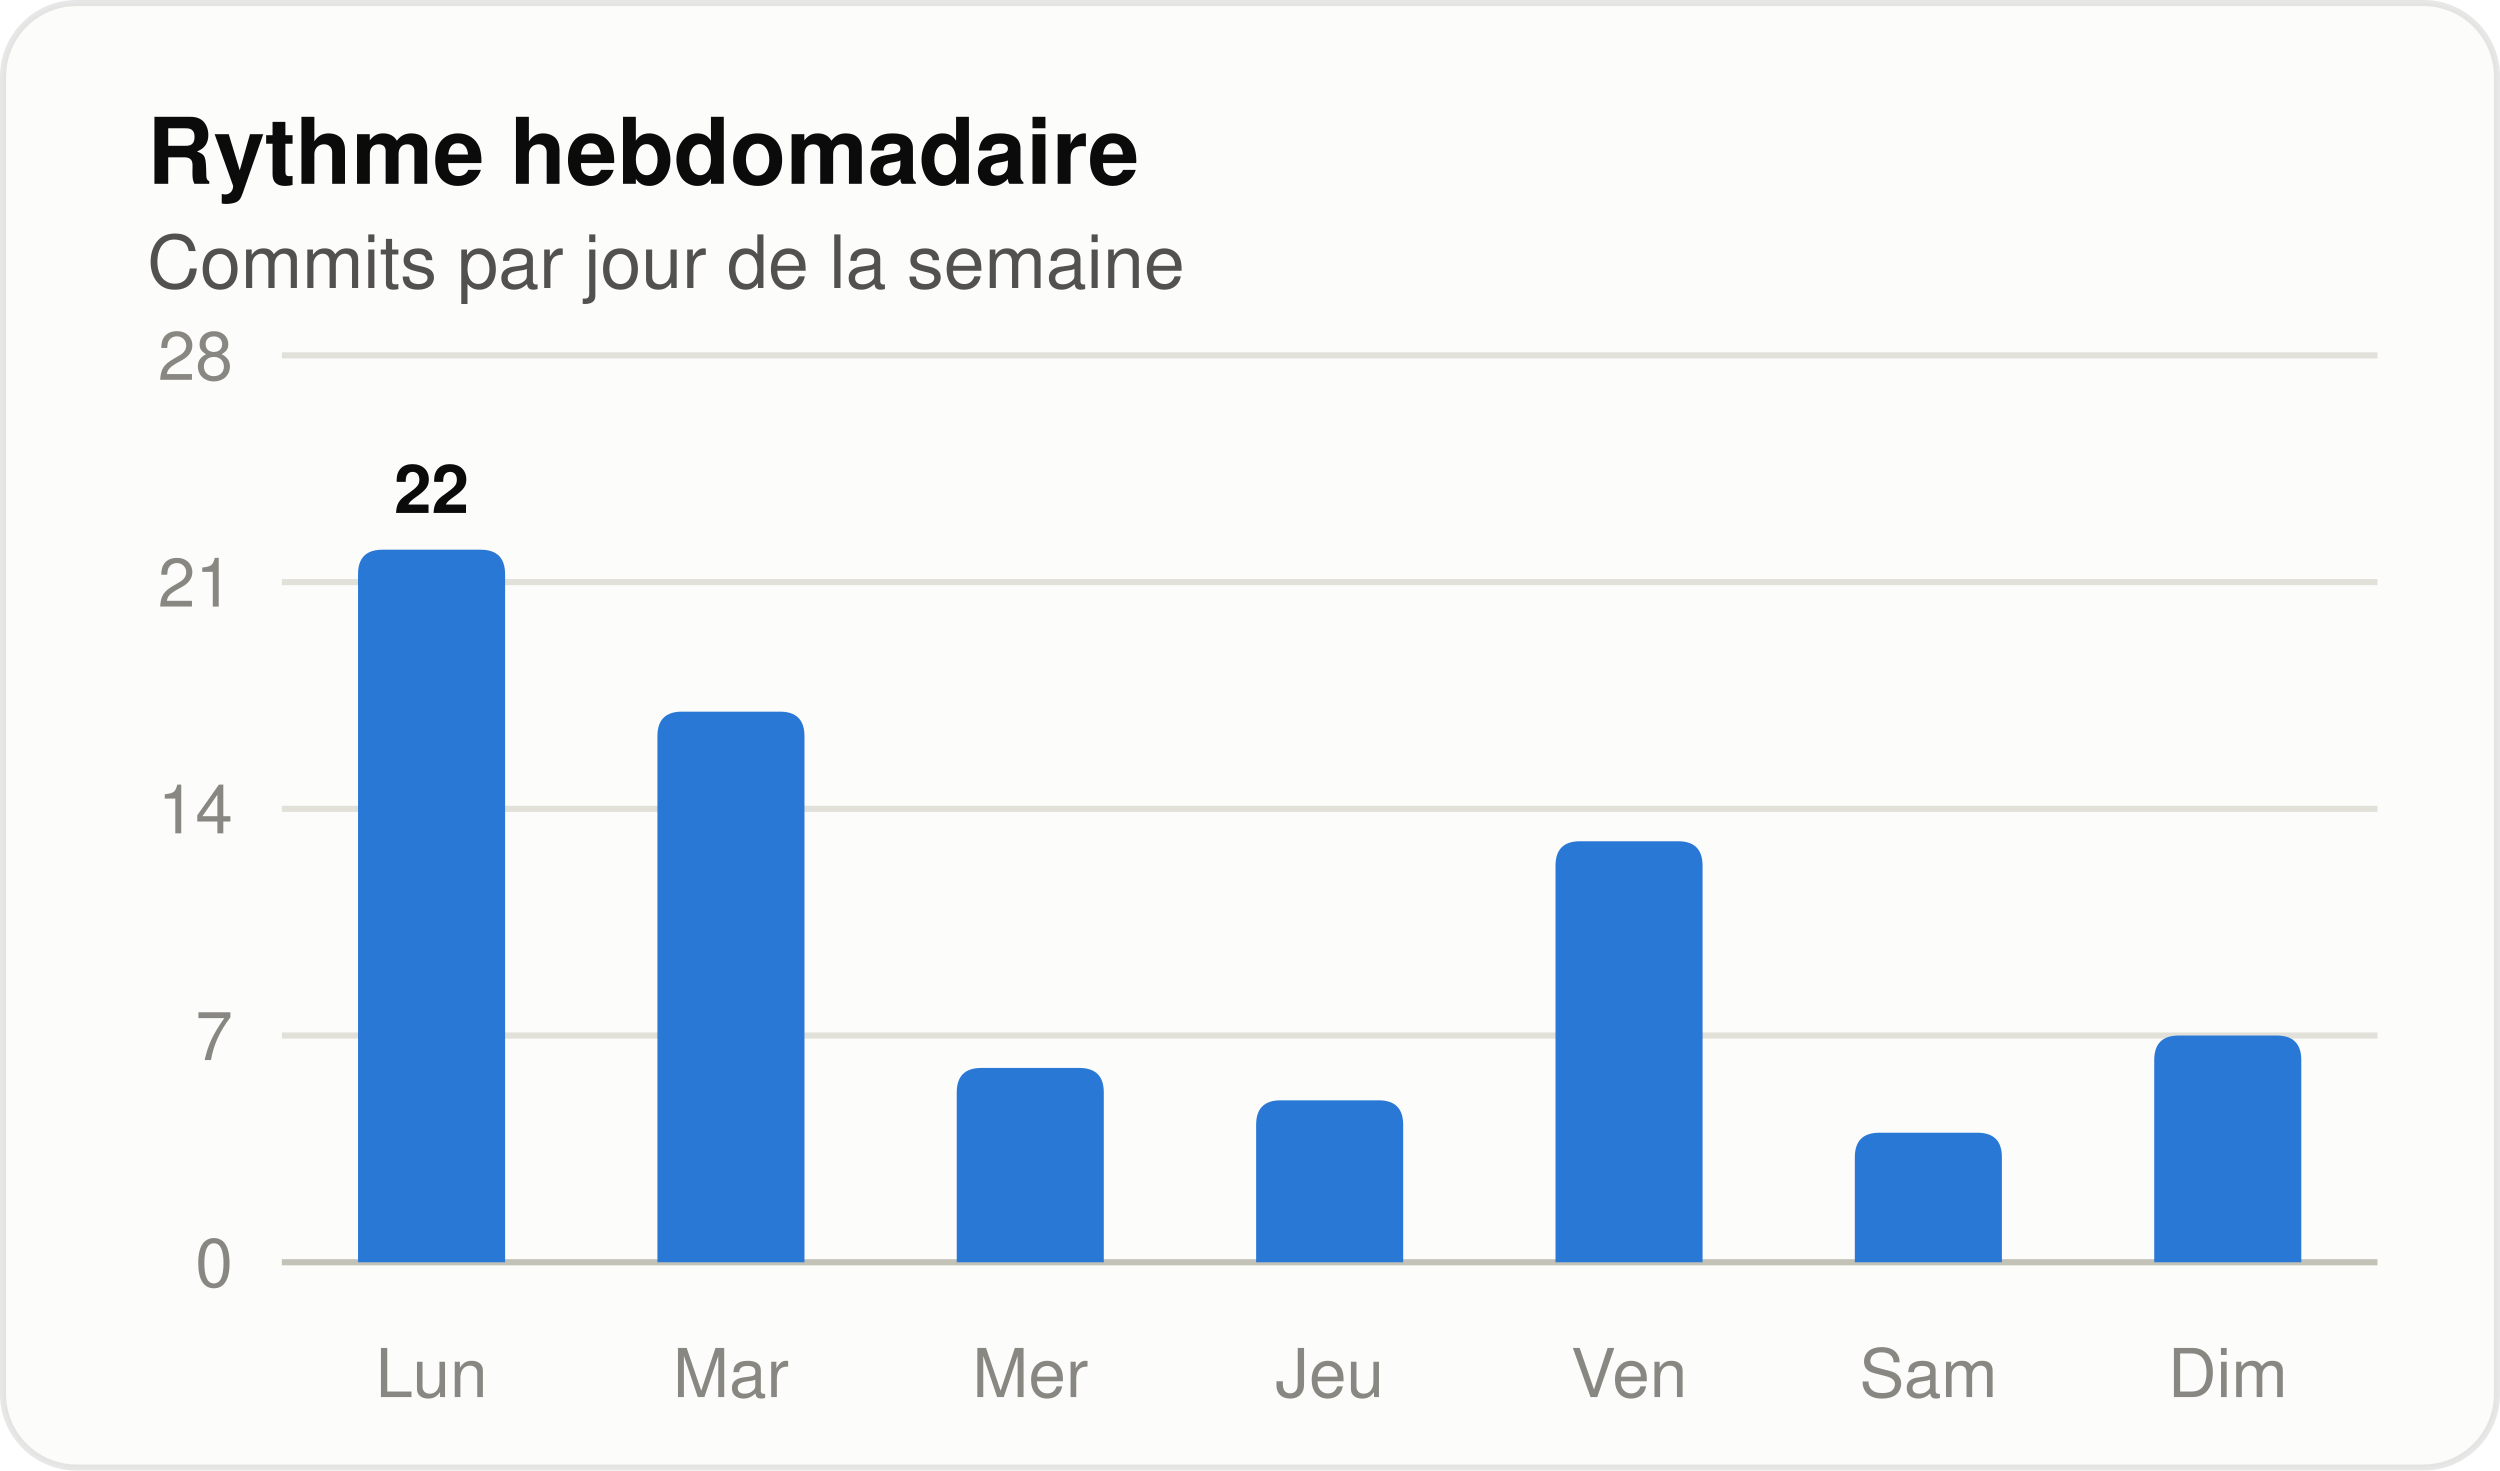
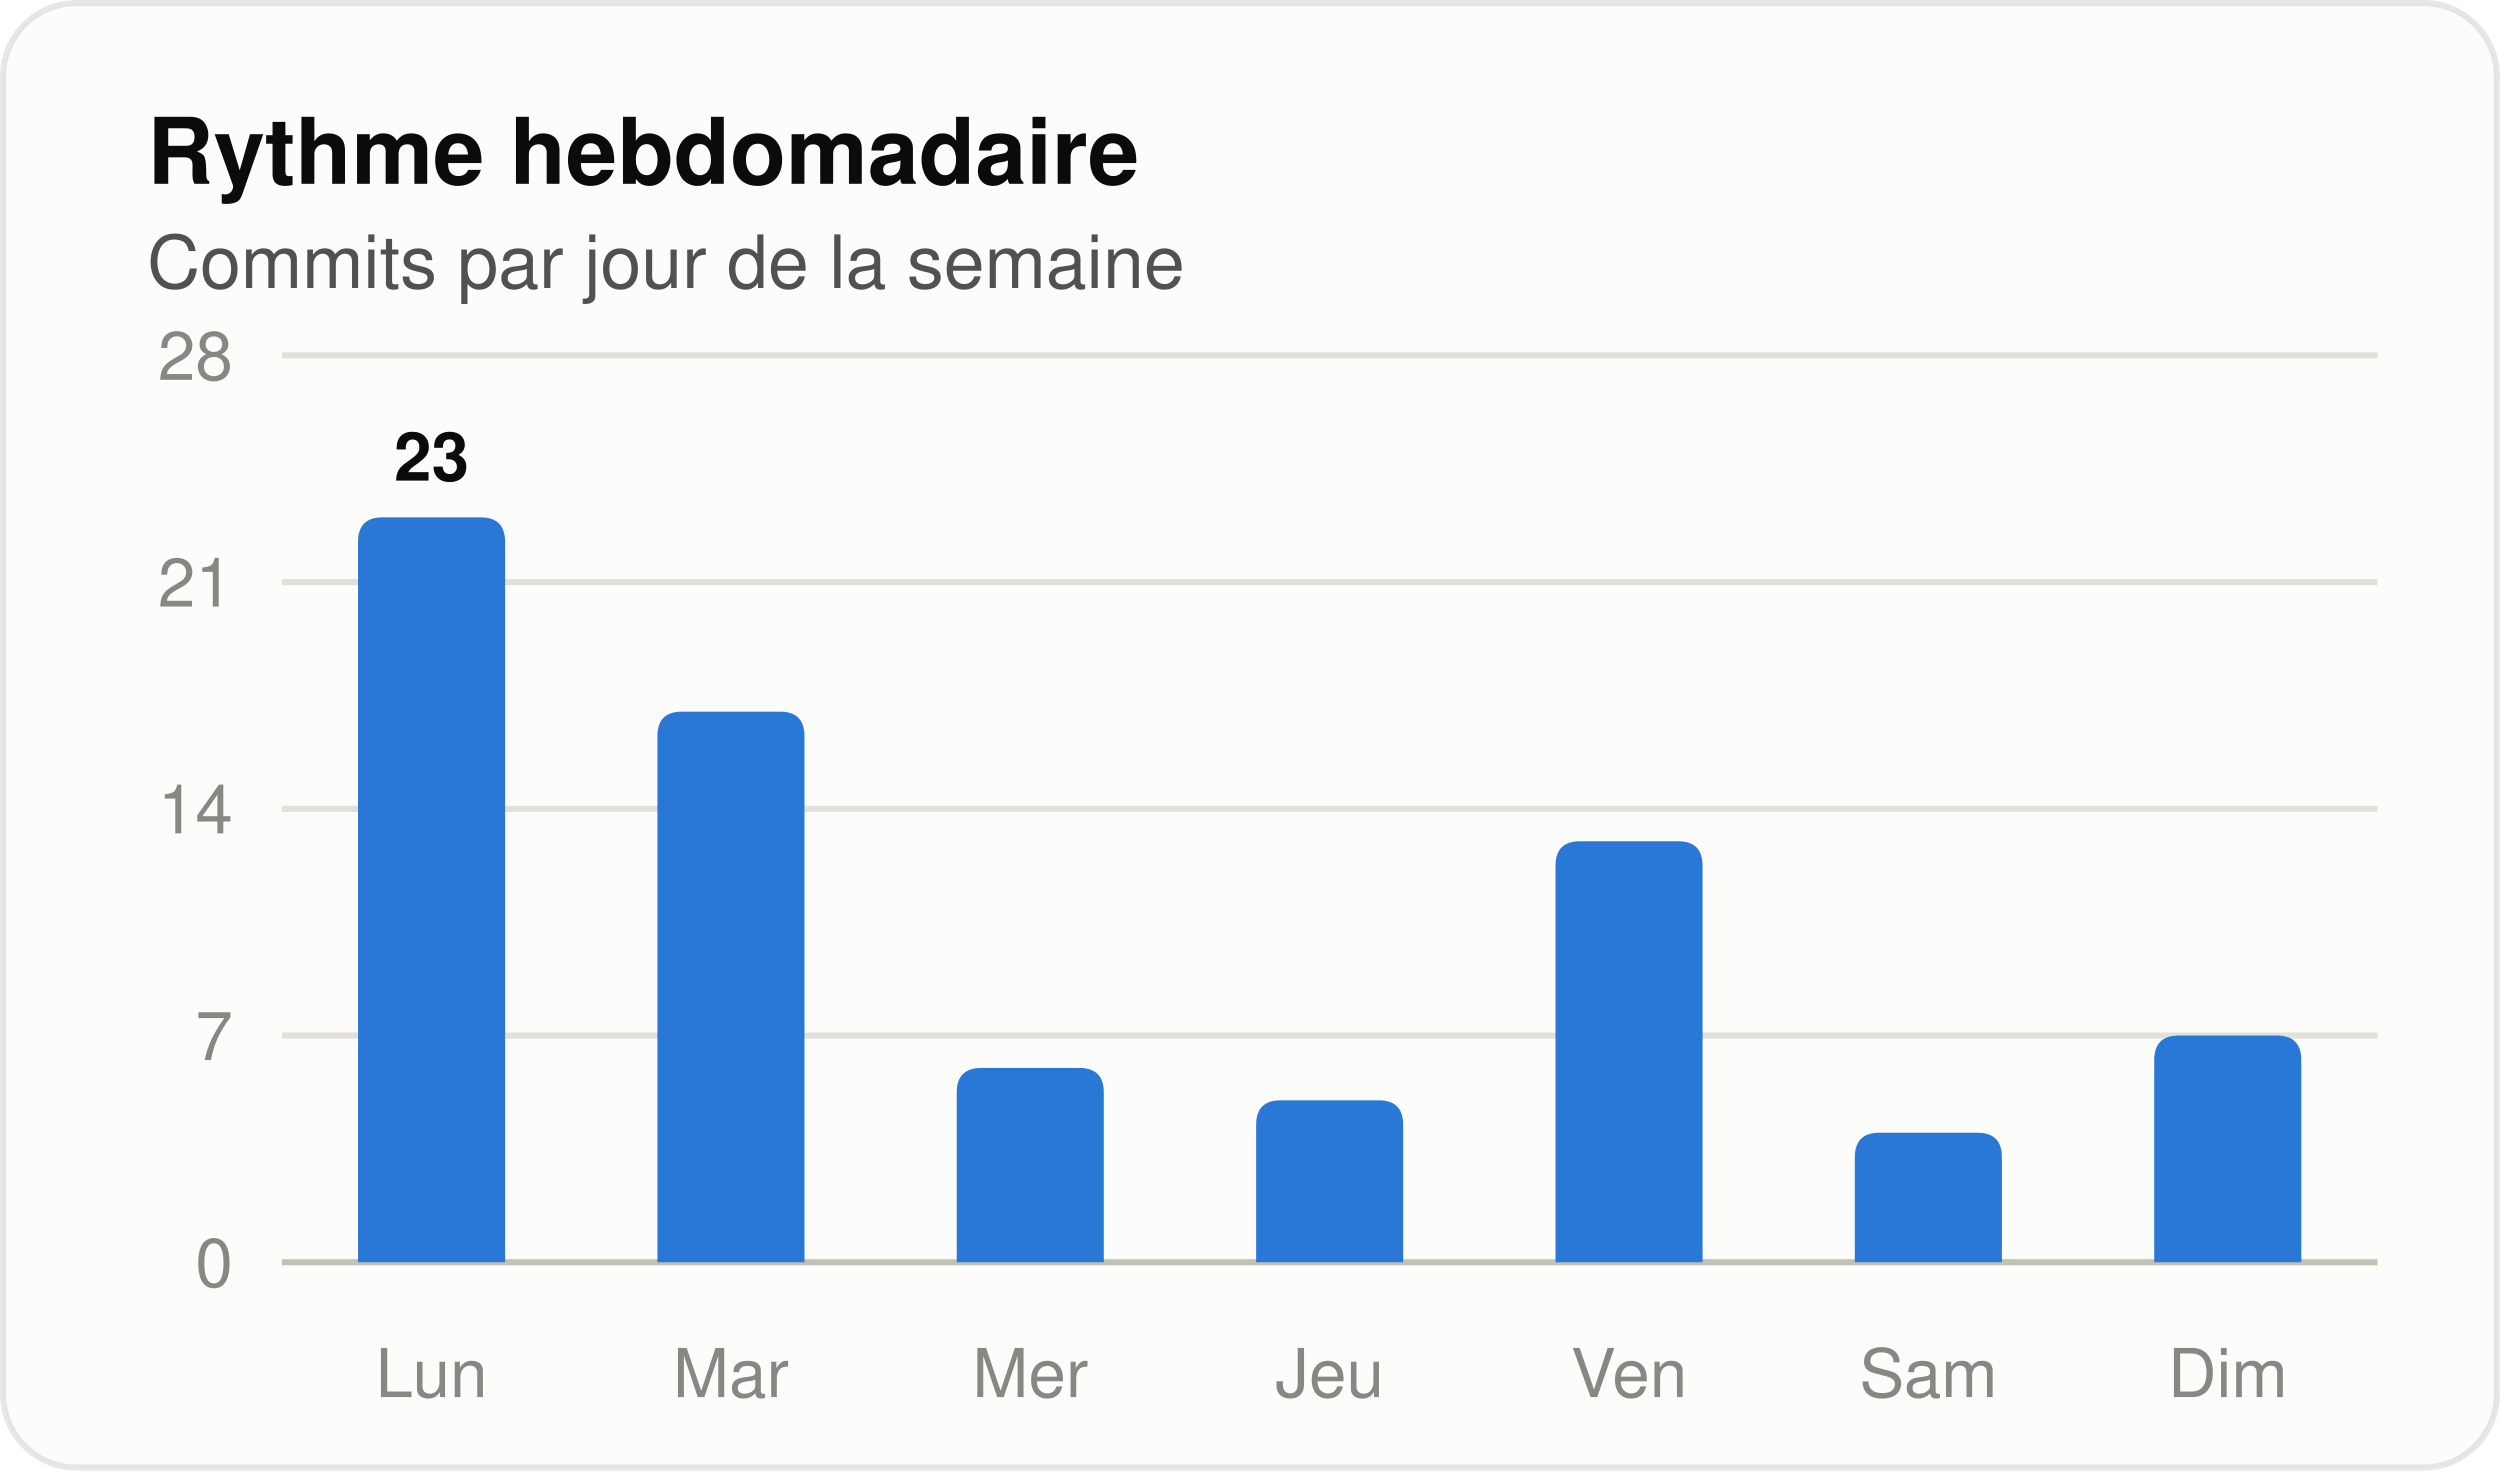
<svg xmlns="http://www.w3.org/2000/svg" width="408" height="240" viewBox="0 0 408 240" role="img" aria-label="Histogramme des commits par jour de la semaine" font-family="system-ui, 'Segoe UI', Ubuntu, Helvetica, Arial, sans-serif">
  <rect x="0.5" y="0.5" width="407" height="239" rx="12" fill="#fcfcfb" stroke="rgba(11,11,11,0.10)" />
  <text x="24" y="30" font-size="15" fill="#0b0b0b" font-weight="600">Rythme hebdomadaire</text>
  <text x="24" y="47" font-size="12" fill="#52514e">Commits par jour de la semaine</text>
  <line x1="46" y1="206.0" x2="388" y2="206.0" stroke="#c3c2b7" stroke-width="1" />
  <text x="38" y="210" font-size="11" fill="#898781" text-anchor="end" font-variant-numeric="tabular-nums">0</text>
  <line x1="46" y1="169.0" x2="388" y2="169.0" stroke="#e1e0d9" stroke-width="1" />
  <text x="38" y="173" font-size="11" fill="#898781" text-anchor="end" font-variant-numeric="tabular-nums">7</text>
  <line x1="46" y1="132.0" x2="388" y2="132.0" stroke="#e1e0d9" stroke-width="1" />
  <text x="38" y="136" font-size="11" fill="#898781" text-anchor="end" font-variant-numeric="tabular-nums">14</text>
  <line x1="46" y1="95.0" x2="388" y2="95.0" stroke="#e1e0d9" stroke-width="1" />
  <text x="38" y="99" font-size="11" fill="#898781" text-anchor="end" font-variant-numeric="tabular-nums">21</text>
  <line x1="46" y1="58.0" x2="388" y2="58.0" stroke="#e1e0d9" stroke-width="1" />
  <text x="38" y="62" font-size="11" fill="#898781" text-anchor="end" font-variant-numeric="tabular-nums">28</text>
-   <path d="M 58.43 206.00 V 93.71 Q 58.43 89.71 62.43 89.71 H 78.43 Q 82.43 89.71 82.43 93.71 V 206.00 Z" fill="#2a78d6" />
-   <text x="70.429" y="83.714" font-size="11" fill="#0b0b0b" font-weight="600" text-anchor="middle">22</text>
+   <path d="M 58.43 206.00 V 88.43 Q 58.43 84.43 62.43 84.43 H 78.43 Q 82.43 84.43 82.43 88.43 V 206.00 Z" fill="#2a78d6" />
+   <text x="70.429" y="78.429" font-size="11" fill="#0b0b0b" font-weight="600" text-anchor="middle">23</text>
  <text x="70.429" y="228" font-size="11" fill="#898781" text-anchor="middle">Lun</text>
  <path d="M 107.29 206.00 V 120.14 Q 107.29 116.14 111.29 116.14 H 127.29 Q 131.29 116.14 131.29 120.14 V 206.00 Z" fill="#2a78d6" />
  <text x="119.286" y="228" font-size="11" fill="#898781" text-anchor="middle">Mar</text>
  <path d="M 156.14 206.00 V 178.29 Q 156.14 174.29 160.14 174.29 H 176.14 Q 180.14 174.29 180.14 178.29 V 206.00 Z" fill="#2a78d6" />
  <text x="168.143" y="228" font-size="11" fill="#898781" text-anchor="middle">Mer</text>
  <path d="M 205.00 206.00 V 183.57 Q 205.00 179.57 209.00 179.57 H 225.00 Q 229.00 179.57 229.00 183.57 V 206.00 Z" fill="#2a78d6" />
  <text x="217" y="228" font-size="11" fill="#898781" text-anchor="middle">Jeu</text>
  <path d="M 253.86 206.00 V 141.29 Q 253.86 137.29 257.86 137.29 H 273.86 Q 277.86 137.29 277.86 141.29 V 206.00 Z" fill="#2a78d6" />
  <text x="265.857" y="228" font-size="11" fill="#898781" text-anchor="middle">Ven</text>
  <path d="M 302.71 206.00 V 188.86 Q 302.71 184.86 306.71 184.86 H 322.71 Q 326.71 184.86 326.71 188.86 V 206.00 Z" fill="#2a78d6" />
  <text x="314.714" y="228" font-size="11" fill="#898781" text-anchor="middle">Sam</text>
  <path d="M 351.57 206.00 V 173.00 Q 351.57 169.00 355.57 169.00 H 371.57 Q 375.57 169.00 375.57 173.00 V 206.00 Z" fill="#2a78d6" />
  <text x="363.571" y="228" font-size="11" fill="#898781" text-anchor="middle">Dim</text>
</svg>
